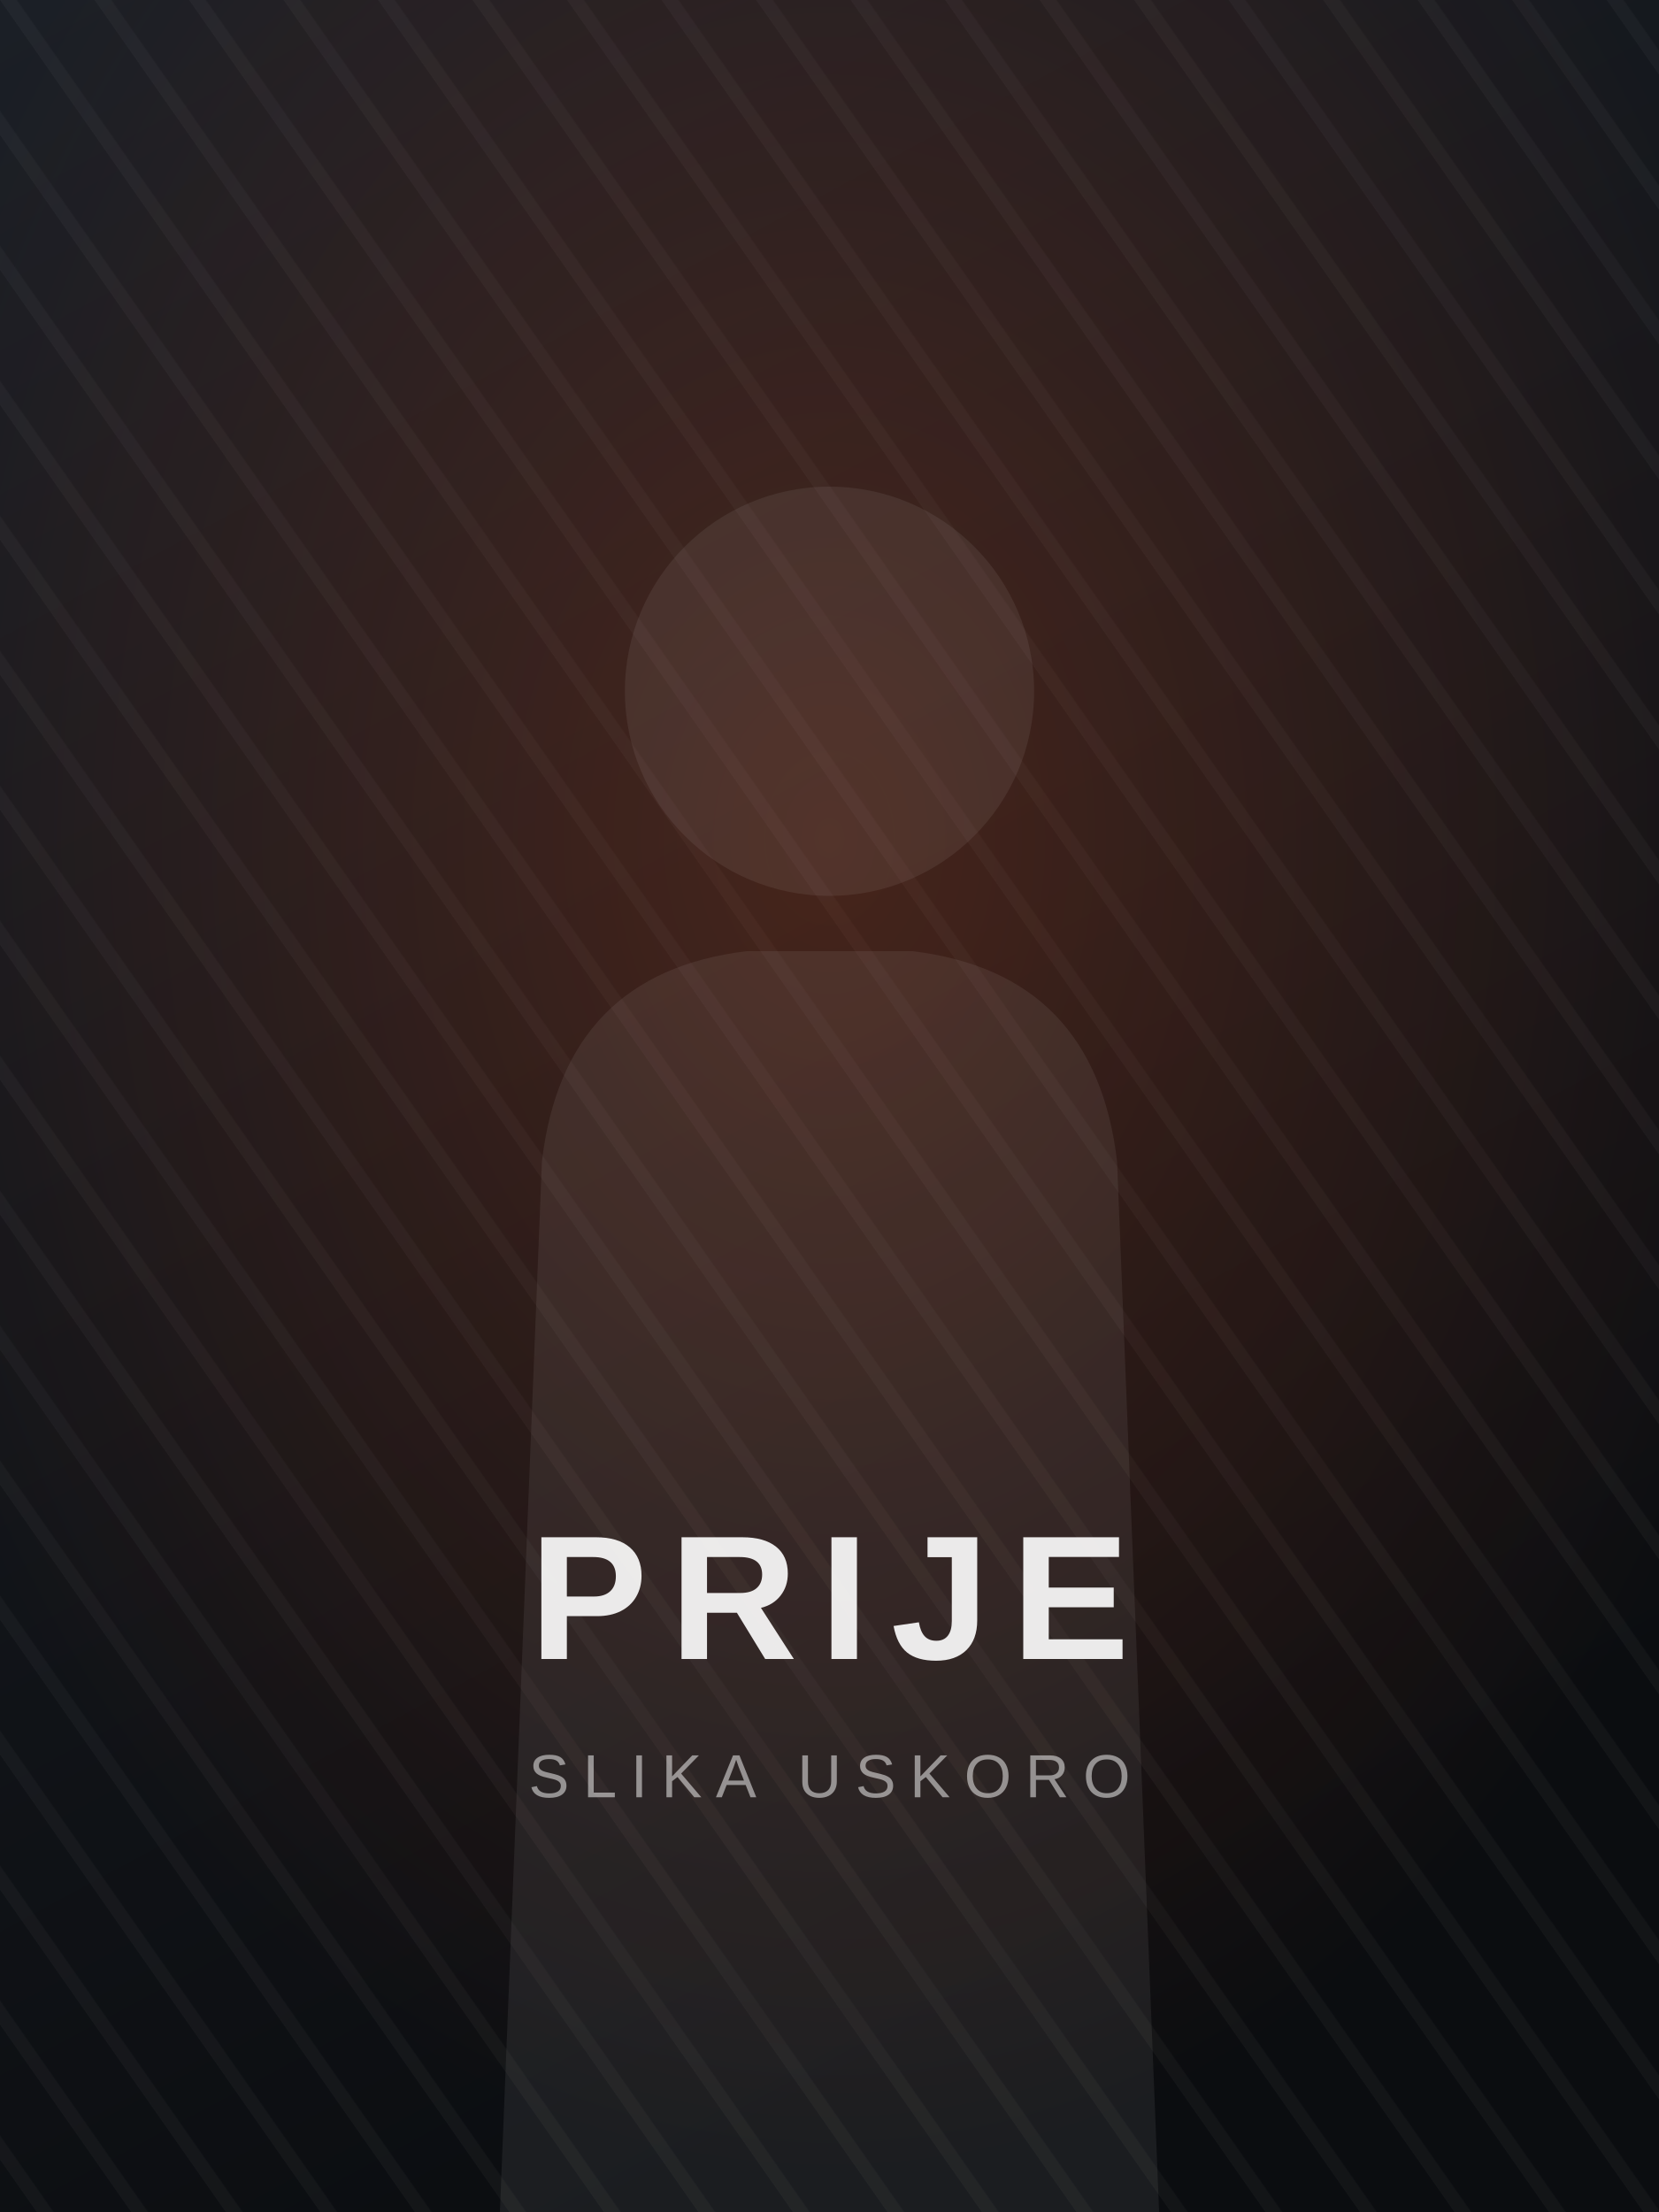
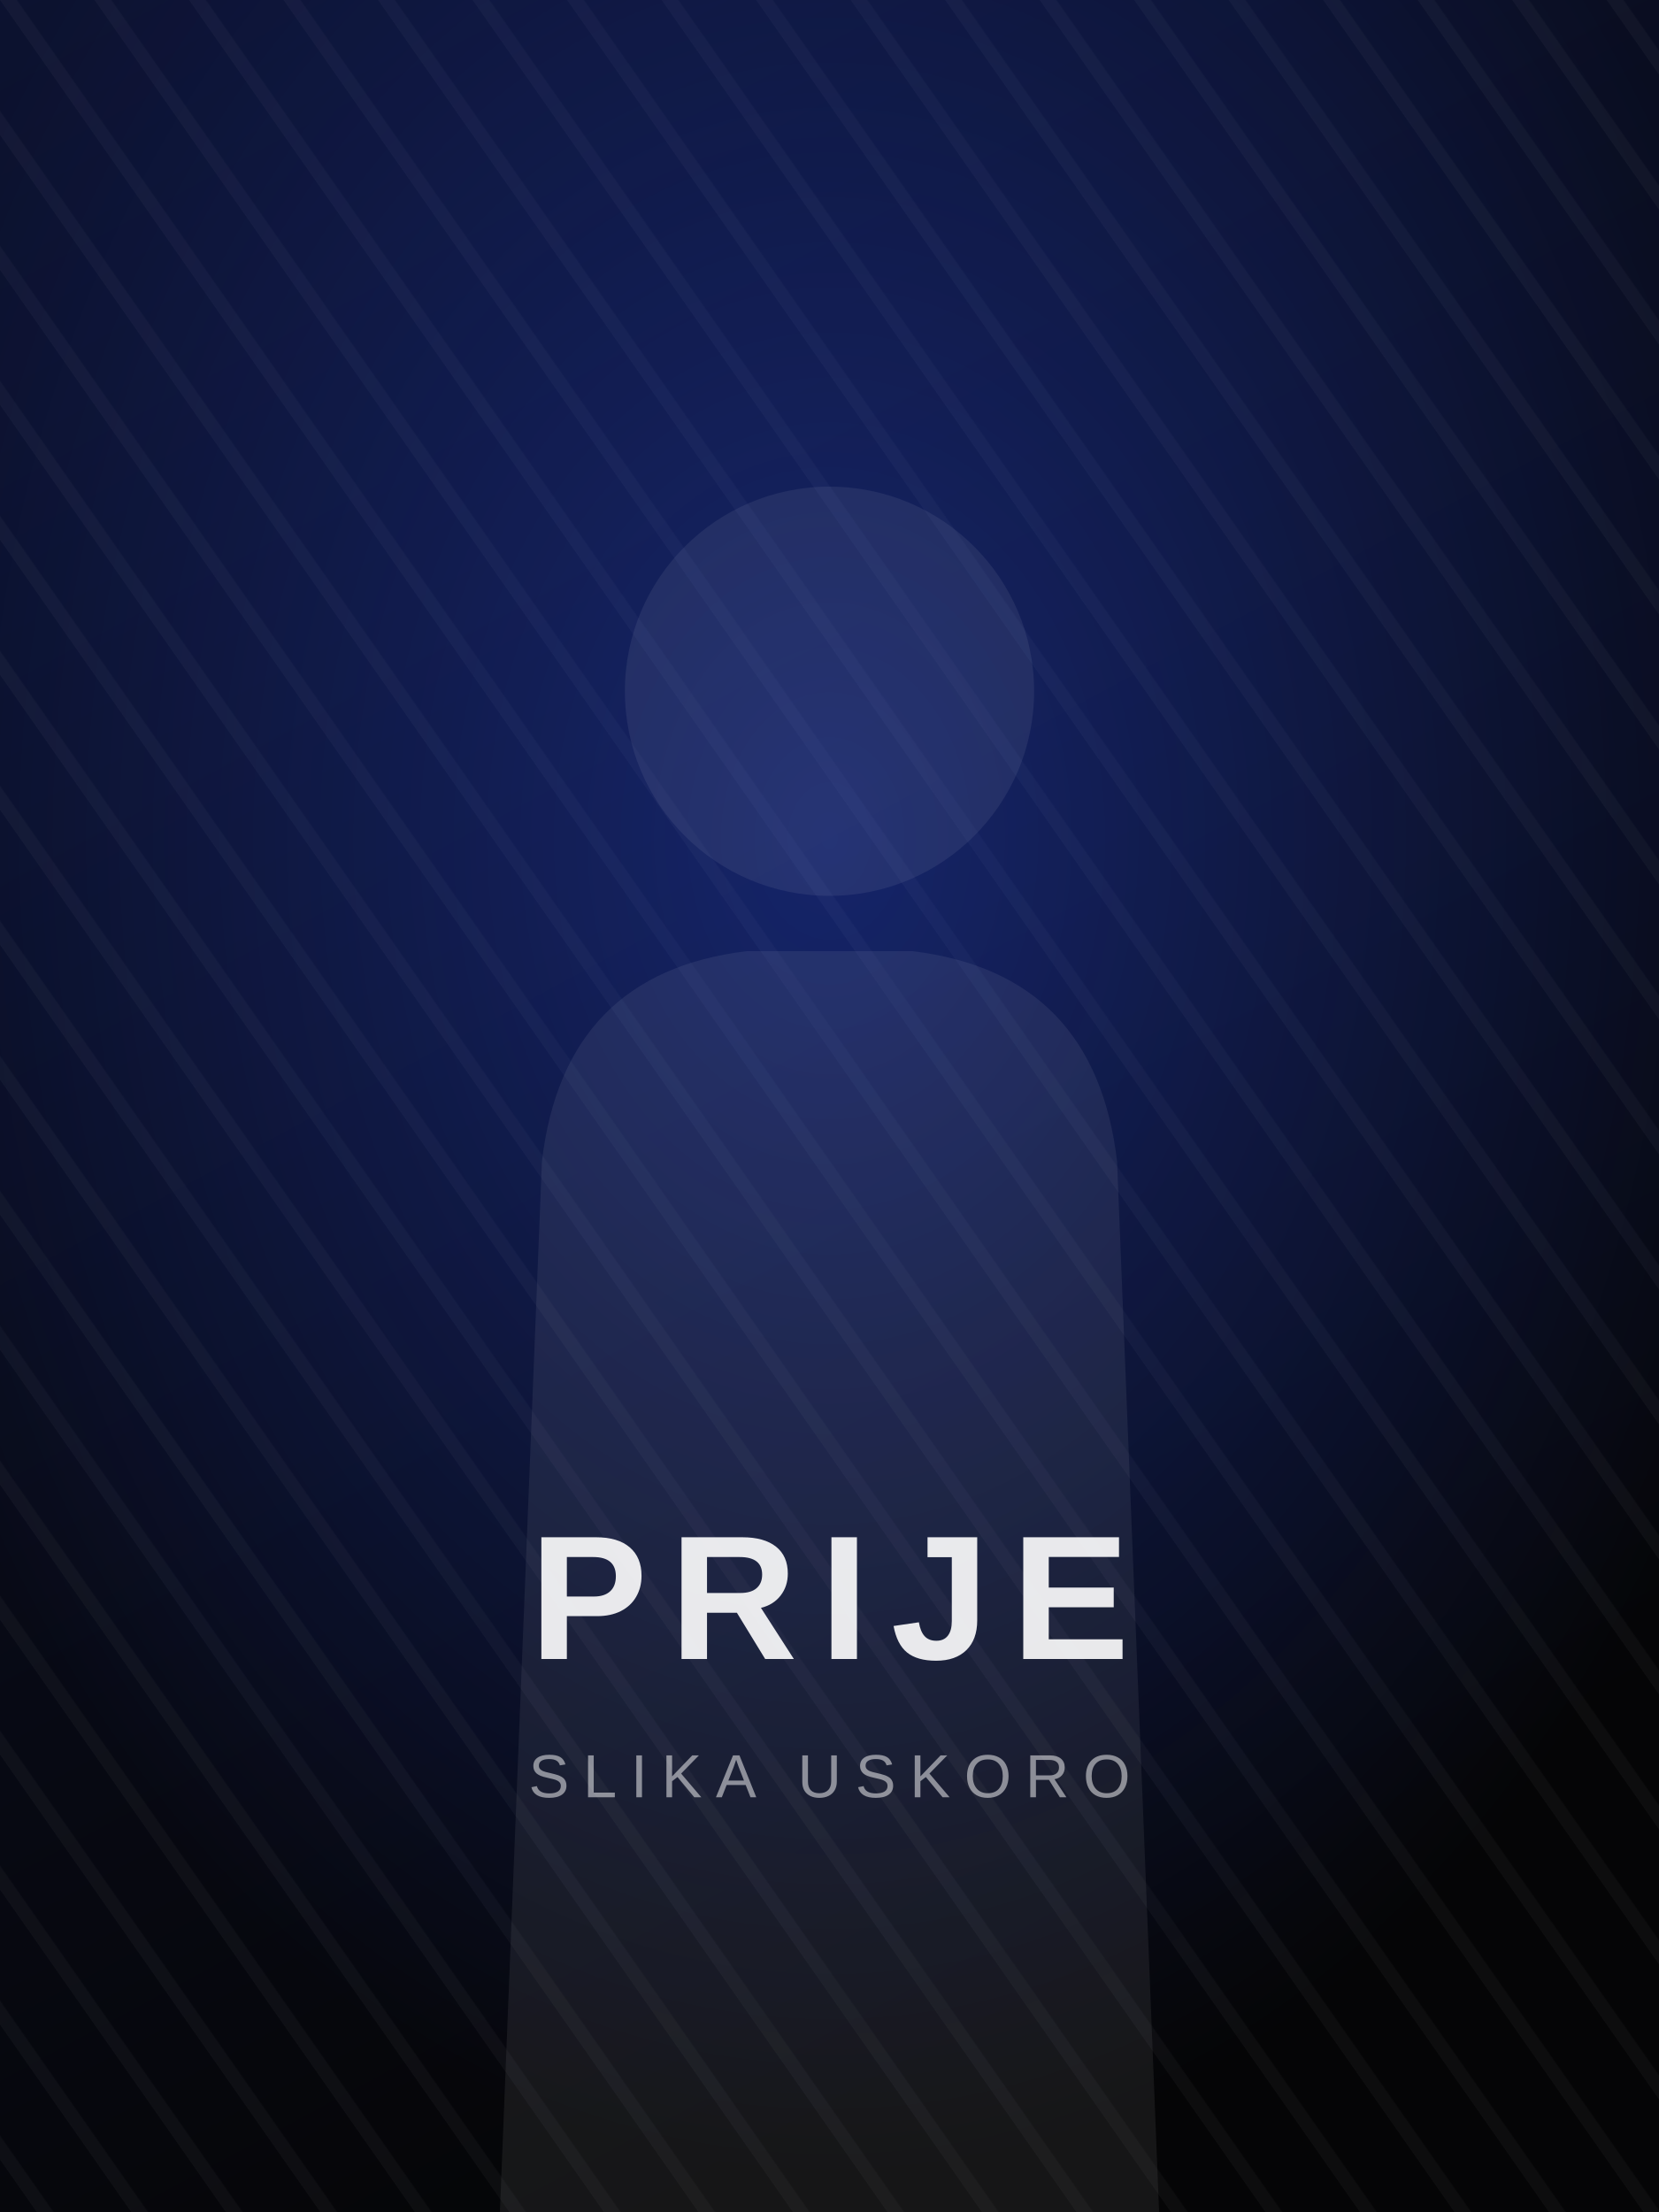
<svg xmlns="http://www.w3.org/2000/svg" width="600" height="800" viewBox="0 0 600 800">
  <defs>
    <linearGradient id="bgt0" x1="0" y1="0" x2="0.4" y2="1">
-       <stop offset="0" stop-color="#1b1f26" />
-       <stop offset="1" stop-color="#0b0d10" />
+       <stop offset="0" stop-color="#0c1230" />
+       <stop offset="1" stop-color="#050506" />
    </linearGradient>
    <radialGradient id="glowt0" cx="0.5" cy="0.38" r="0.6">
-       <stop offset="0" stop-color="#ff5a1f" stop-opacity="0.22" />
-       <stop offset="1" stop-color="#ff5a1f" stop-opacity="0" />
+       <stop offset="0" stop-color="#2f55ff" stop-opacity="0.35" />
+       <stop offset="1" stop-color="#2f55ff" stop-opacity="0" />
    </radialGradient>
    <pattern id="linest0" width="28" height="28" patternUnits="userSpaceOnUse" patternTransform="rotate(-35)">
      <line x1="0" y1="0" x2="0" y2="28" stroke="#ffffff" stroke-opacity="0.035" stroke-width="10" />
    </pattern>
  </defs>
  <rect width="600" height="800" fill="url(#bgt0)" />
  <rect width="600" height="800" fill="url(#linest0)" />
  <rect width="600" height="800" fill="url(#glowt0)" />
  <g fill="#ffffff" fill-opacity="0.07">
    <circle cx="300" cy="250" r="74" />
    <path d="M180 820 L196 420 Q204 352 270 344 L330 344 Q396 352 404 420 L420 820 Z" />
  </g>
  <text x="300.0" y="600" text-anchor="middle" font-family="Oswald, 'Arial Narrow', Arial, Helvetica, sans-serif" font-size="64" font-weight="700" fill="#ffffff" fill-opacity="0.9" letter-spacing="8">PRIJE</text>
  <text x="300.0" y="650" text-anchor="middle" font-family="Oswald, 'Arial Narrow', Arial, Helvetica, sans-serif" font-size="22" font-weight="400" fill="#ffffff" fill-opacity="0.5" letter-spacing="5">SLIKA USKORO</text>
</svg>
